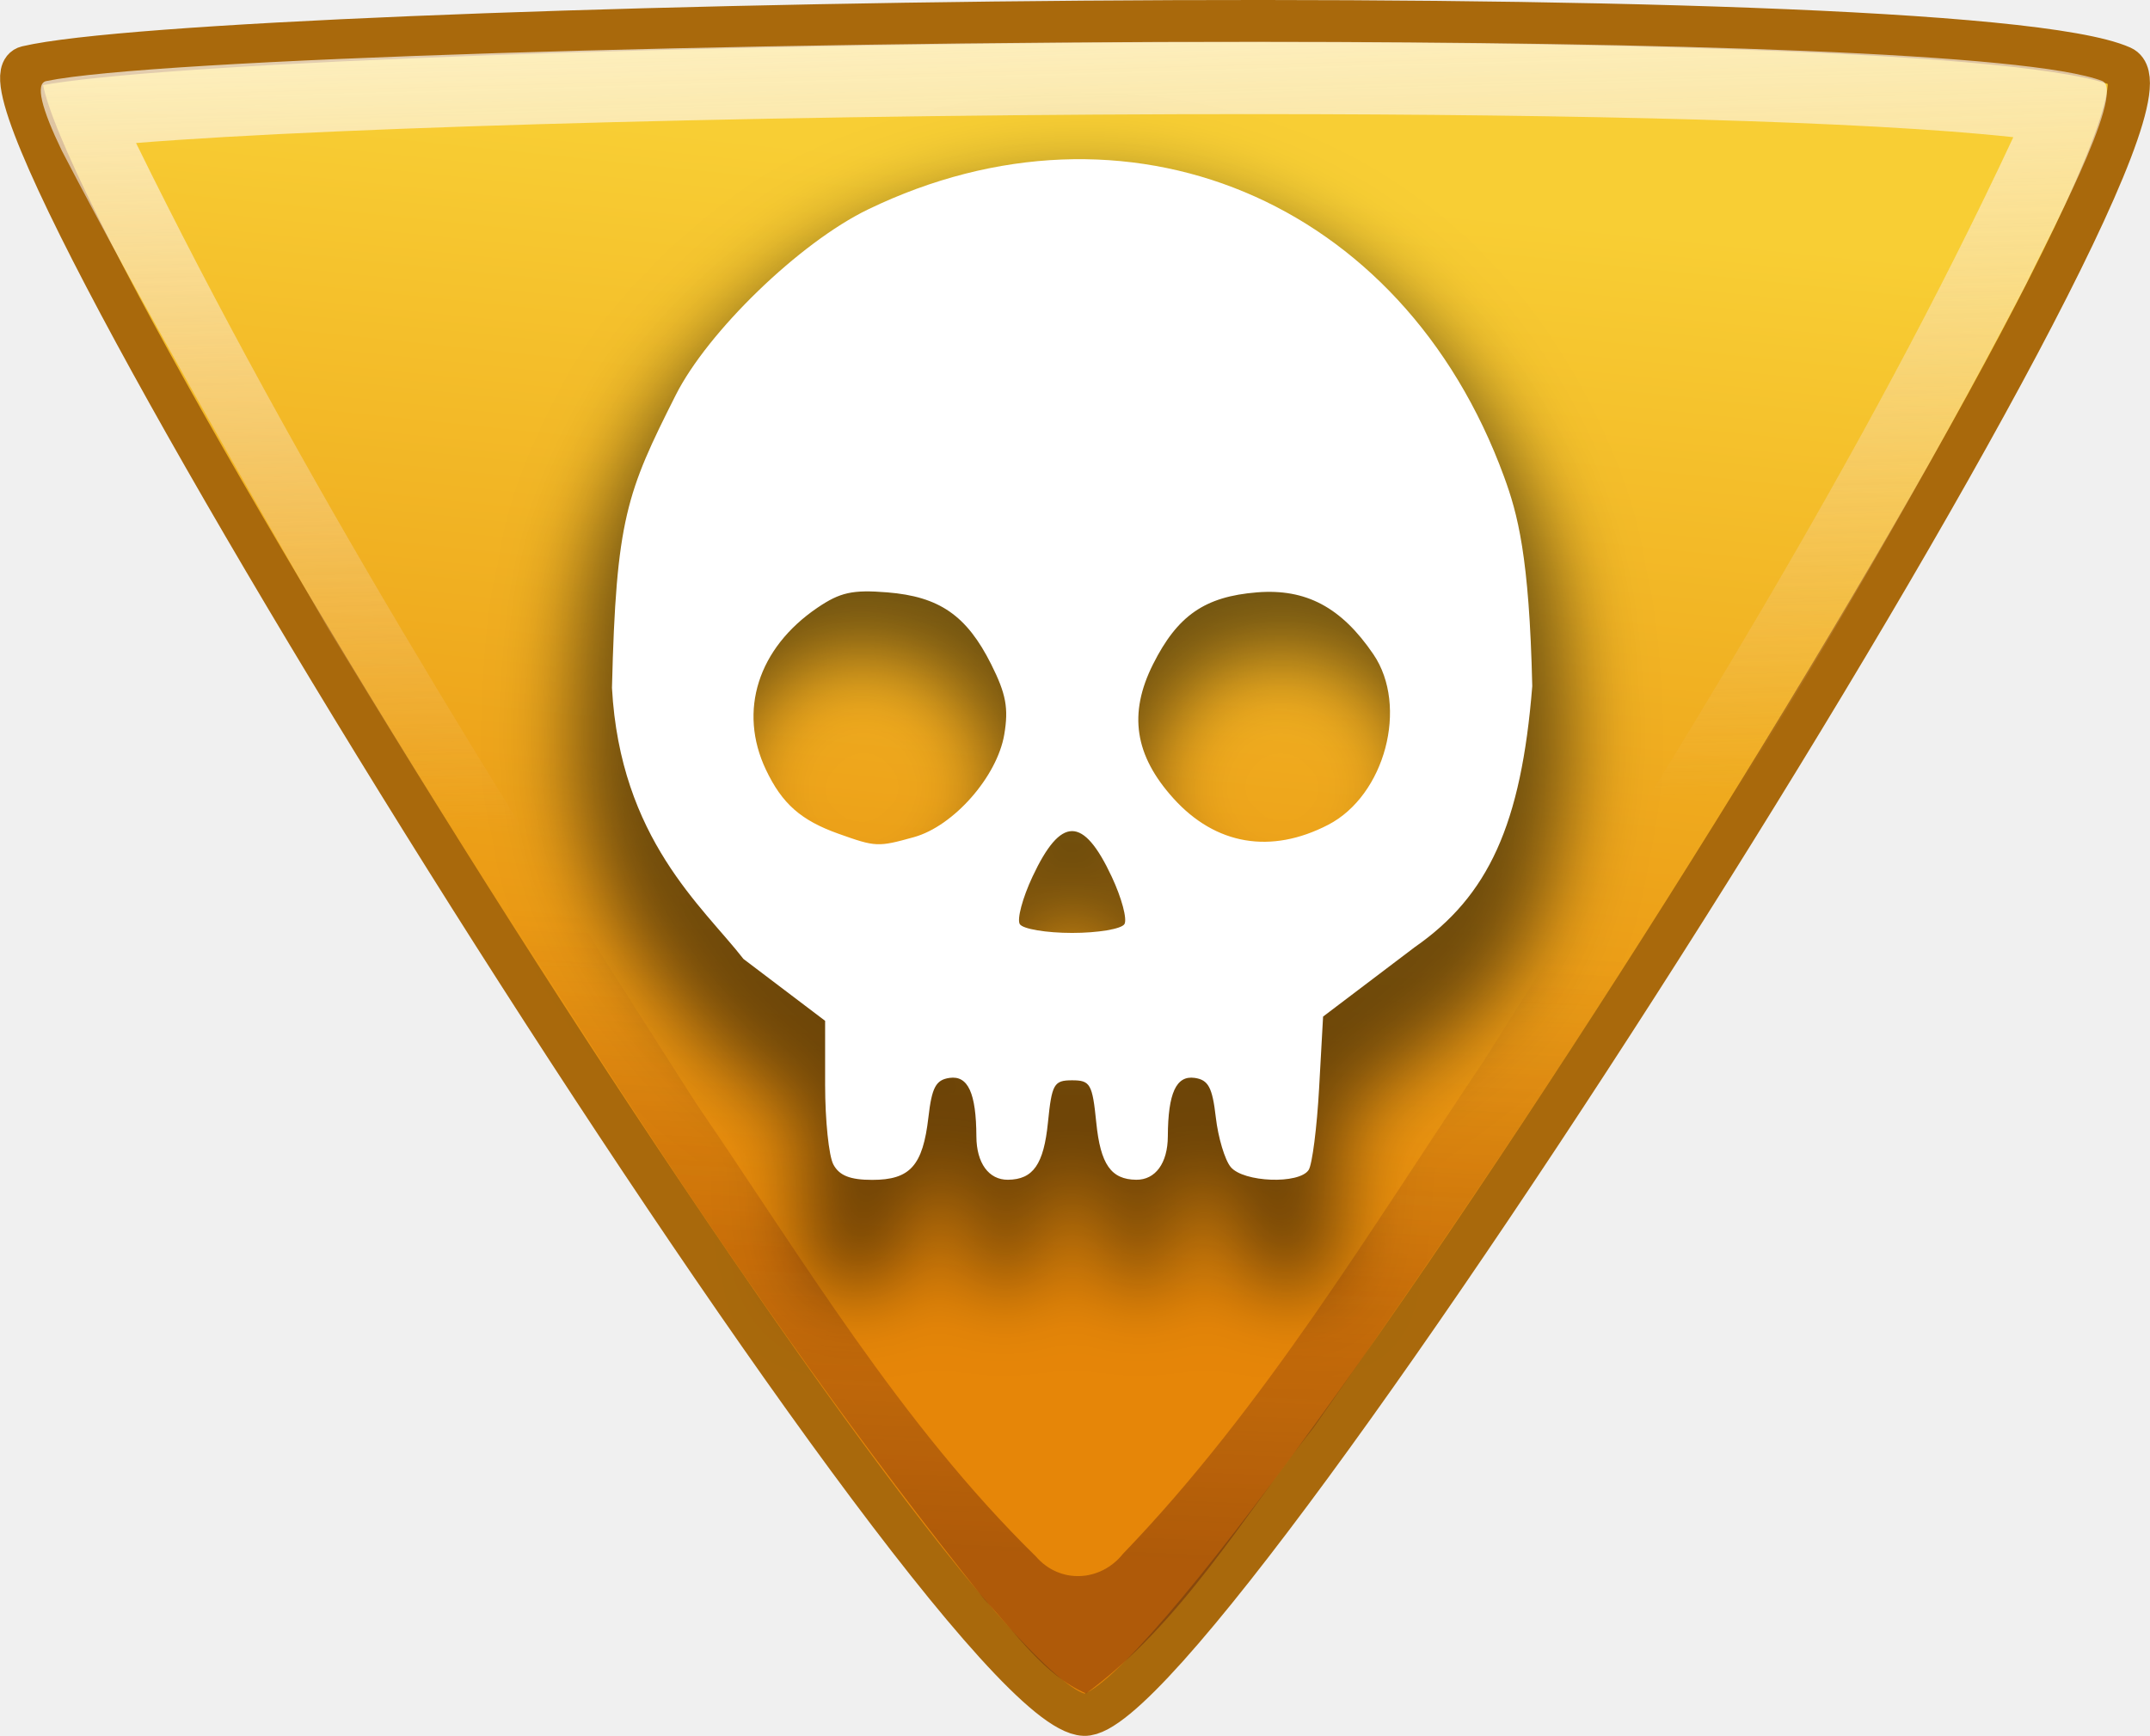
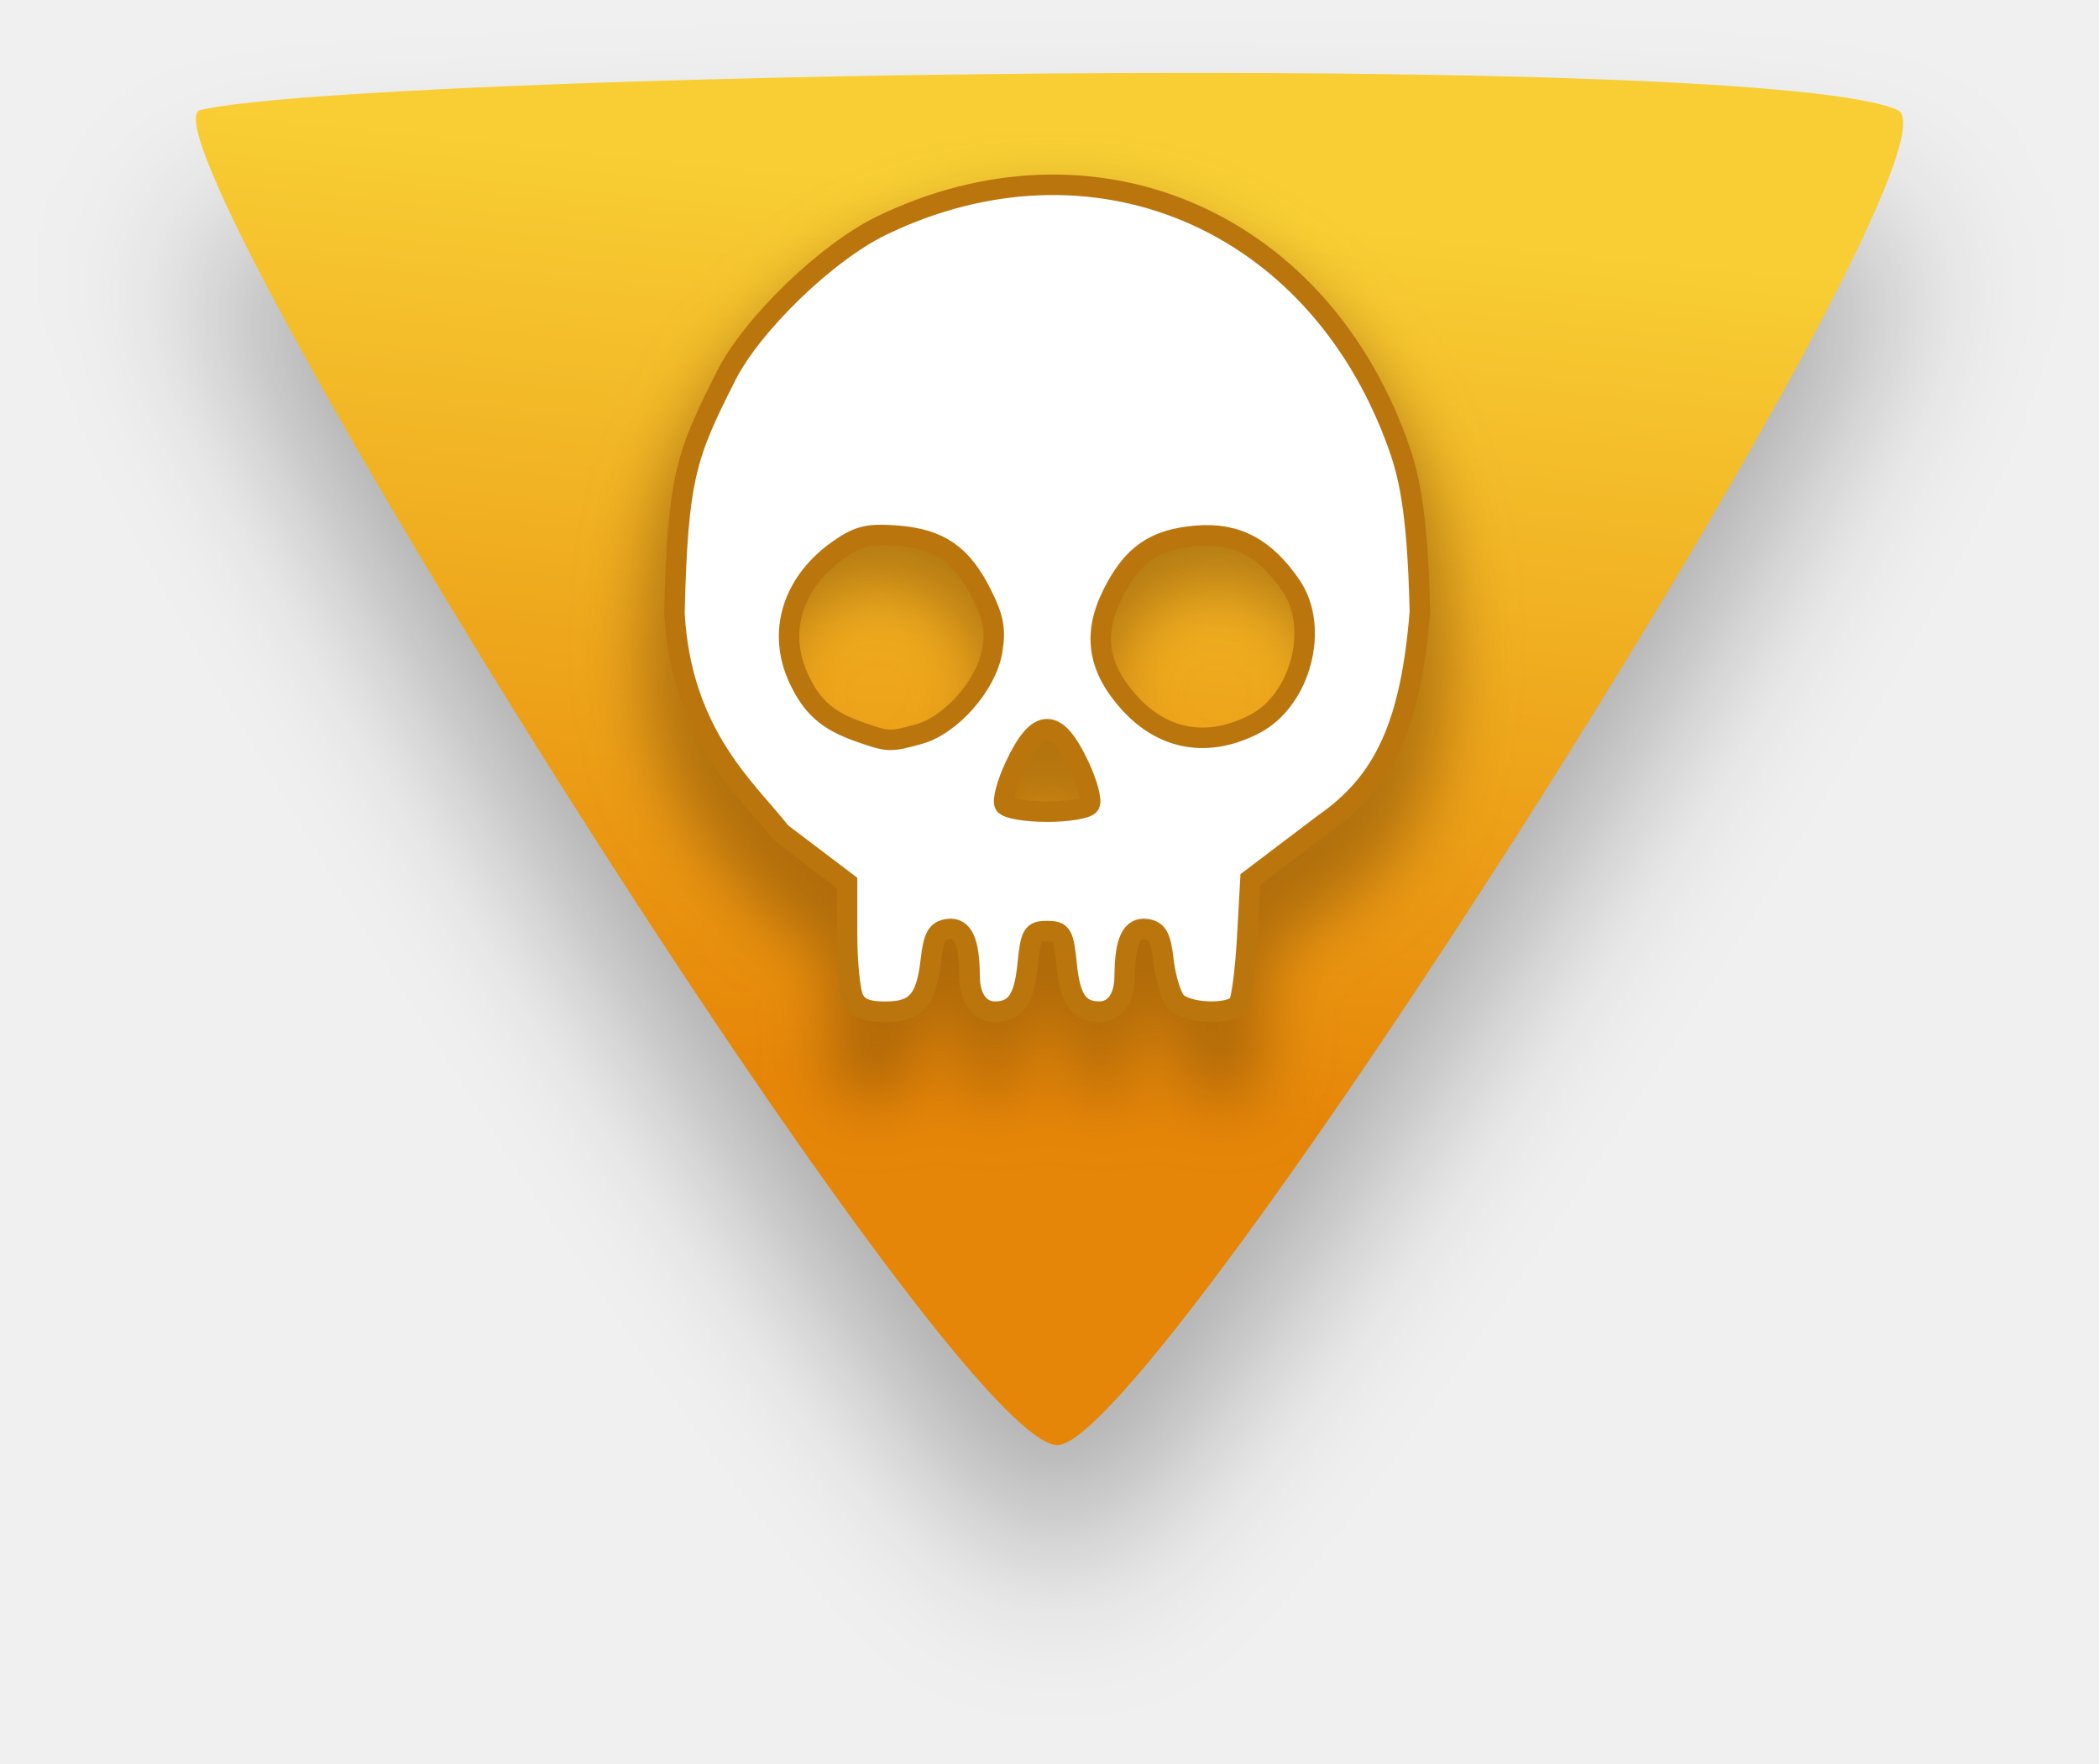
- <svg xmlns="http://www.w3.org/2000/svg" xmlns:xlink="http://www.w3.org/1999/xlink" height="205.889" width="254.956" version="1.1" id="svg82551">
-   <defs id="defs82544">
-     <linearGradient xlink:href="#linearGradient81747" id="linearGradient82406" gradientUnits="userSpaceOnUse" gradientTransform="translate(-1612.64,-75.44406)" x1="1735.478" y1="260.049" x2="1738.552" y2="186.479" />
-     <linearGradient id="linearGradient81747">
-       <stop style="stop-color:#4b0c0c;stop-opacity:0.503" offset="0" id="stop81743" />
-       <stop style="stop-color:#540d0d;stop-opacity:0" offset="1" id="stop81745" />
-     </linearGradient>
+ <svg xmlns="http://www.w3.org/2000/svg" xmlns:xlink="http://www.w3.org/1999/xlink" height="258.232" width="307.283" version="1.1" id="svg81625">
+   <defs id="defs81618">
    <filter style="color-interpolation-filters:sRGB" id="filter81388" x="-0.094" width="1.187" y="-0.084" height="1.169">
      <feGaussianBlur stdDeviation="4.259" id="feGaussianBlur81390" />
    </filter>
-     <linearGradient xlink:href="#linearGradient81735" id="linearGradient82404" gradientUnits="userSpaceOnUse" gradientTransform="translate(-1612.64,-75.44406)" x1="1756.115" y1="171.421" x2="1753.552" y2="77.55" />
-     <linearGradient id="linearGradient81735">
-       <stop id="stop81731" offset="0" style="stop-color:#f8d5d5;stop-opacity:0" />
-       <stop id="stop81733" offset="1" style="stop-color:#ffffff;stop-opacity:0.968" />
-     </linearGradient>
-     <linearGradient xlink:href="#linearGradient81541" id="linearGradient82402" gradientUnits="userSpaceOnUse" gradientTransform="rotate(-180,193.7979,140.6664)" x1="222.5" y1="257.143" x2="236.071" y2="126.429" />
+     <linearGradient xlink:href="#linearGradient81541" id="linearGradient82402" gradientUnits="userSpaceOnUse" gradientTransform="rotate(-180,206.879,144.7526)" x1="222.5" y1="257.143" x2="236.071" y2="126.429" />
    <linearGradient id="linearGradient81541">
      <stop id="stop81537" offset="0" style="stop-color:#f8ce34;stop-opacity:1" />
      <stop id="stop81539" offset="1" style="stop-color:#e68608;stop-opacity:1" />
    </linearGradient>
+     <filter style="color-interpolation-filters:sRGB" id="filter246257" x="-0.115" width="1.229" y="-0.143" height="1.285">
+       <feGaussianBlur stdDeviation="11.947" id="feGaussianBlur246259" />
+     </filter>
  </defs>
-   <g id="desktop" transform="translate(640.6699,-762.8571)" />
-   <path style="fill:url(#linearGradient82402);fill-opacity:1;fill-rule:evenodd;stroke:#a9690c;stroke-width:5;stroke-linecap:butt;stroke-linejoin:miter;stroke-miterlimit:4;stroke-dasharray:none;stroke-opacity:1" d="m 251.625,7.932 c -19.942,-8.896 -225.6,-5.38 -248.442,0 -10.673,2.514 108.924,194.853 125.387,195.454 14.214,0.518 134.952,-190.147 123.055,-195.454 z" id="path82392" />
-   <path id="path82394" d="m 149.258,4.956 c -61.777,-0.026 -131.155,2.062 -143.766,4.658 -1.35,0.278 -0.563,3.279 1.844,8.266 9.99,19.239 22.24,40.325 31.506,56.565 23.977,39.383 49.009,79.263 77.898,115.271 3.679,3.884 7.049,8.97 12.047,11.141 11.225,-8.245 18.538,-20.821 27.043,-31.607 30.599,-43.484 59.81,-88.331 84.415,-135.522 1.962,-4.243 11.963,-22.731 9.073,-24.113 -8.562,-3.338 -52.012,-4.638 -100.061,-4.658 z m 0.225,8.578 c 37.33,0.019 71.764,0.816 89.264,2.738 -17.826,38.17 -40.349,73.957 -62.783,109.545 -13.463,20.013 -25.993,41.031 -42.799,58.479 -2.663,3.34 -7.498,3.592 -10.326,0.309 -16.065,-15.748 -27.701,-35.345 -40.334,-53.807 -23.662,-36.99 -47.032,-74.367 -66.371,-113.836 24.706,-1.997 81.674,-3.454 133.35,-3.428 z" style="opacity:0.711;fill:url(#linearGradient82404);fill-opacity:1;fill-rule:evenodd;stroke:none;stroke-width:5;stroke-linecap:butt;stroke-linejoin:miter;stroke-miterlimit:4;stroke-dasharray:none;stroke-opacity:1" />
-   <path style="opacity:0.535;fill:#000000;stroke-width:0.922;filter:url(#filter81388)" d="m 232.147,266.626 c -0.538,-1.005 -0.978,-5.25 -0.978,-9.432 v -7.605 l -9.683,-7.338 c -4.798,-6.183 -14.615,-14.243 -15.593,-32.155 0.488,-20.029 1.736,-23.166 7.564,-34.732 3.761,-7.465 14.636,-18.069 22.815,-22.02 30.494,-14.732 63.302,-1.357 75.41,31.709 1.6,4.371 2.991,9.392 3.344,24.837 -1.305,16.421 -5.195,24.883 -13.94,30.964 l -10.865,8.231 -0.472,8.503 c -0.26,4.677 -0.816,9.035 -1.237,9.684 -1.117,1.726 -7.732,1.48 -9.245,-0.343 -0.696,-0.838 -1.492,-3.496 -1.769,-5.905 -0.408,-3.547 -0.885,-4.435 -2.507,-4.666 -2.189,-0.312 -3.158,1.804 -3.181,6.947 -0.014,3.159 -1.471,5.157 -3.745,5.135 -2.986,-0.029 -4.242,-1.826 -4.74,-6.782 -0.461,-4.584 -0.706,-5.014 -2.866,-5.014 -2.16,0 -2.405,0.43 -2.866,5.014 -0.498,4.955 -1.754,6.752 -4.74,6.782 -2.274,0.022 -3.731,-1.975 -3.745,-5.135 -0.023,-5.143 -0.992,-7.259 -3.181,-6.947 -1.622,0.231 -2.099,1.119 -2.507,4.666 -0.661,5.749 -2.169,7.43 -6.665,7.43 -2.622,0 -3.902,-0.507 -4.608,-1.828 z m 34.513,-28.504 c 0.354,-0.573 -0.321,-3.103 -1.501,-5.621 -3.381,-7.219 -6.02,-7.219 -9.402,0 -1.18,2.518 -1.855,5.048 -1.501,5.621 0.354,0.573 3.145,1.042 6.201,1.042 3.057,0 5.847,-0.469 6.201,-1.042 z M 241.705,227.803 c 4.699,-1.305 9.864,-7.177 10.708,-12.175 0.527,-3.117 0.21,-4.815 -1.552,-8.328 -2.905,-5.791 -6.145,-8.033 -12.331,-8.529 -4.114,-0.33 -5.581,-0.006 -8.284,1.831 -7.038,4.784 -9.403,12.234 -6.097,19.202 1.916,4.038 4.148,6.008 8.61,7.599 4.424,1.578 4.666,1.589 8.945,0.4 z m 49.116,-1.46 c 6.741,-3.486 9.549,-14.07 5.365,-20.224 -3.791,-5.577 -7.992,-7.814 -13.801,-7.348 -6.186,0.497 -9.426,2.738 -12.331,8.529 -2.941,5.862 -2.186,10.809 2.427,15.915 4.991,5.524 11.544,6.642 18.34,3.128 z" id="path82396" transform="matrix(1.084758,0,0,1.08344,-155.3986,-137.8606)" />
-   <path id="path82398" d="m 98.824,138.114 c -0.538,-1.005 -0.978,-5.25 -0.978,-9.432 v -7.605 l -9.683,-7.338 c -4.798,-6.183 -14.615,-14.243 -15.593,-32.155 0.488,-20.029 1.736,-23.166 7.564,-34.732 3.761,-7.465 14.636,-18.069 22.815,-22.02 30.494,-14.732 63.302,-1.357 75.409,31.709 1.6,4.371 2.991,9.392 3.344,24.837 -1.305,16.421 -5.195,24.883 -13.94,30.964 l -10.865,8.231 -0.472,8.503 c -0.26,4.677 -0.816,9.035 -1.237,9.684 -1.117,1.726 -7.732,1.48 -9.245,-0.343 -0.696,-0.838 -1.492,-3.496 -1.769,-5.905 -0.408,-3.547 -0.885,-4.435 -2.507,-4.666 -2.189,-0.312 -3.158,1.804 -3.181,6.947 -0.014,3.159 -1.471,5.157 -3.745,5.135 -2.986,-0.029 -4.242,-1.826 -4.74,-6.782 -0.461,-4.584 -0.706,-5.014 -2.866,-5.014 -2.159,0 -2.405,0.43 -2.866,5.014 -0.498,4.955 -1.754,6.752 -4.74,6.782 -2.274,0.022 -3.731,-1.975 -3.745,-5.135 -0.023,-5.143 -0.992,-7.259 -3.181,-6.947 -1.622,0.231 -2.099,1.119 -2.507,4.666 -0.661,5.749 -2.169,7.43 -6.665,7.43 -2.622,0 -3.902,-0.507 -4.608,-1.828 z m 34.513,-28.504 c 0.354,-0.573 -0.321,-3.103 -1.501,-5.621 -3.381,-7.219 -6.021,-7.219 -9.402,0 -1.18,2.518 -1.855,5.048 -1.501,5.621 0.354,0.573 3.145,1.042 6.202,1.042 3.057,0 5.847,-0.469 6.202,-1.042 z m -24.955,-10.32 c 4.699,-1.305 9.864,-7.177 10.708,-12.175 0.527,-3.117 0.21,-4.815 -1.552,-8.328 -2.905,-5.791 -6.145,-8.033 -12.331,-8.529 -4.114,-0.33 -5.581,-0.006 -8.284,1.831 -7.038,4.784 -9.403,12.234 -6.097,19.202 1.916,4.038 4.148,6.008 8.61,7.599 4.424,1.578 4.666,1.589 8.945,0.4 z m 49.116,-1.46 c 6.741,-3.486 9.549,-14.07 5.365,-20.224 -3.791,-5.577 -7.992,-7.814 -13.801,-7.348 -6.186,0.497 -9.426,2.738 -12.331,8.529 -2.941,5.862 -2.186,10.809 2.427,15.915 4.991,5.524 11.544,6.642 18.34,3.128 z" style="fill:#ffffff;stroke-width:1" />
-   <path style="opacity:0.711;fill:url(#linearGradient82406);fill-opacity:1;fill-rule:evenodd;stroke:none;stroke-width:5;stroke-linecap:butt;stroke-linejoin:miter;stroke-miterlimit:4;stroke-dasharray:none;stroke-opacity:1" d="m 149.258,4.956 c -61.777,-0.026 -131.155,2.062 -143.766,4.658 1.712,15.867 24.679,48.699 34.065,65.188 23.977,39.383 48.295,78.906 77.184,114.914 3.679,3.884 7.049,8.97 12.047,11.141 11.225,-8.245 18.538,-20.821 27.043,-31.607 30.599,-43.484 59.364,-88.42 83.969,-135.611 1.962,-4.243 12.409,-22.642 9.52,-24.023 -8.562,-3.338 -52.012,-4.638 -100.061,-4.658 z m 0.225,8.578 c 37.33,0.019 71.764,0.816 89.264,2.738 -17.826,38.17 -40.349,73.957 -62.783,109.545 -13.463,20.013 -25.993,41.031 -42.799,58.479 -2.663,3.34 -7.498,3.592 -10.326,0.309 -16.065,-15.748 -27.701,-35.345 -40.334,-53.807 -23.662,-36.99 -47.032,-74.367 -66.371,-113.836 24.706,-1.997 81.674,-3.454 133.35,-3.428 z" id="path82400" />
+   <g id="desktop" transform="translate(88.99285,-799.3215)" />
+   <path id="path246261" d="m 277.787,34.105 c -19.942,-8.896 -225.6,-5.38 -248.442,0 -10.673,2.514 108.924,194.853 125.387,195.454 14.214,0.518 134.952,-190.147 123.055,-195.454 z" style="fill:#000000;fill-opacity:0.288;fill-rule:evenodd;stroke:none;stroke-width:5;stroke-linecap:butt;stroke-linejoin:miter;stroke-miterlimit:4;stroke-dasharray:none;stroke-opacity:1;filter:url(#filter246257)" />
+   <path style="fill:url(#linearGradient82402);fill-opacity:1;fill-rule:evenodd;stroke:none;stroke-width:5;stroke-linecap:butt;stroke-linejoin:miter;stroke-miterlimit:4;stroke-dasharray:none;stroke-opacity:1" d="m 277.787,16.105 c -19.942,-8.896 -225.6,-5.38 -248.442,0 -10.673,2.514 108.924,194.853 125.387,195.454 14.214,0.518 134.952,-190.147 123.055,-195.454 z" id="path82392" />
+   <path style="opacity:0.535;fill:#7e4904;fill-opacity:1;stroke-width:0.922;filter:url(#filter81388)" d="m 232.147,266.626 c -0.538,-1.005 -0.978,-5.25 -0.978,-9.432 v -7.605 l -9.683,-7.338 c -4.798,-6.183 -14.615,-14.243 -15.593,-32.155 0.488,-20.029 1.736,-23.166 7.564,-34.732 3.761,-7.465 14.636,-18.069 22.815,-22.02 30.494,-14.732 63.302,-1.357 75.41,31.709 1.6,4.371 2.991,9.392 3.344,24.837 -1.305,16.421 -5.195,24.883 -13.94,30.964 l -10.865,8.231 -0.472,8.503 c -0.26,4.677 -0.816,9.035 -1.237,9.684 -1.117,1.726 -7.732,1.48 -9.245,-0.343 -0.696,-0.838 -1.492,-3.496 -1.769,-5.905 -0.408,-3.547 -0.885,-4.435 -2.507,-4.666 -2.189,-0.312 -3.158,1.804 -3.181,6.947 -0.014,3.159 -1.471,5.157 -3.745,5.135 -2.986,-0.029 -4.242,-1.826 -4.74,-6.782 -0.461,-4.584 -0.706,-5.014 -2.866,-5.014 -2.16,0 -2.405,0.43 -2.866,5.014 -0.498,4.955 -1.754,6.752 -4.74,6.782 -2.274,0.022 -3.731,-1.975 -3.745,-5.135 -0.023,-5.143 -0.992,-7.259 -3.181,-6.947 -1.622,0.231 -2.099,1.119 -2.507,4.666 -0.661,5.749 -2.169,7.43 -6.665,7.43 -2.622,0 -3.902,-0.507 -4.608,-1.828 z m 34.513,-28.504 c 0.354,-0.573 -0.321,-3.103 -1.501,-5.621 -3.381,-7.219 -6.02,-7.219 -9.402,0 -1.18,2.518 -1.855,5.048 -1.501,5.621 0.354,0.573 3.145,1.042 6.201,1.042 3.057,0 5.847,-0.469 6.201,-1.042 z M 241.705,227.803 c 4.699,-1.305 9.864,-7.177 10.708,-12.175 0.527,-3.117 0.21,-4.815 -1.552,-8.328 -2.905,-5.791 -6.145,-8.033 -12.331,-8.529 -4.114,-0.33 -5.581,-0.006 -8.284,1.831 -7.038,4.784 -9.403,12.234 -6.097,19.202 1.916,4.038 4.148,6.008 8.61,7.599 4.424,1.578 4.666,1.589 8.945,0.4 z m 49.116,-1.46 c 6.741,-3.486 9.549,-14.07 5.365,-20.224 -3.791,-5.577 -7.992,-7.814 -13.801,-7.348 -6.186,0.497 -9.426,2.738 -12.331,8.529 -2.941,5.862 -2.186,10.809 2.427,15.915 4.991,5.524 11.544,6.642 18.34,3.128 z" id="path82396" transform="matrix(1.084758,0,0,1.08344,-129.2364,-129.6882)" />
+   <path id="path82398" d="m 124.986,146.287 c -0.538,-1.005 -0.978,-5.25 -0.978,-9.432 v -7.605 l -9.683,-7.338 c -4.798,-6.183 -14.615,-14.243 -15.593,-32.155 0.488,-20.029 1.736,-23.166 7.564,-34.732 3.761,-7.465 14.636,-18.069 22.815,-22.02 30.494,-14.732 63.302,-1.357 75.409,31.709 1.6,4.371 2.991,9.392 3.344,24.837 -1.305,16.421 -5.195,24.883 -13.94,30.964 l -10.865,8.231 -0.472,8.503 c -0.26,4.677 -0.816,9.035 -1.237,9.684 -1.117,1.726 -7.732,1.48 -9.245,-0.343 -0.696,-0.838 -1.492,-3.496 -1.769,-5.905 -0.408,-3.547 -0.885,-4.435 -2.507,-4.666 -2.189,-0.312 -3.158,1.804 -3.181,6.947 -0.014,3.159 -1.471,5.157 -3.745,5.135 -2.986,-0.029 -4.242,-1.826 -4.74,-6.782 -0.461,-4.584 -0.706,-5.014 -2.866,-5.014 -2.159,0 -2.405,0.43 -2.866,5.014 -0.498,4.955 -1.754,6.752 -4.74,6.782 -2.274,0.022 -3.731,-1.975 -3.745,-5.135 -0.023,-5.143 -0.992,-7.259 -3.181,-6.947 -1.622,0.231 -2.099,1.119 -2.507,4.666 -0.661,5.749 -2.169,7.43 -6.665,7.43 -2.622,0 -3.902,-0.507 -4.608,-1.828 z m 34.513,-28.504 c 0.354,-0.573 -0.321,-3.103 -1.501,-5.621 -3.381,-7.219 -6.021,-7.219 -9.402,0 -1.18,2.518 -1.855,5.048 -1.501,5.621 0.354,0.573 3.145,1.042 6.202,1.042 3.057,0 5.847,-0.469 6.202,-1.042 z m -24.955,-10.32 c 4.699,-1.305 9.864,-7.177 10.708,-12.175 0.527,-3.117 0.21,-4.815 -1.552,-8.328 -2.905,-5.791 -6.145,-8.033 -12.331,-8.529 -4.114,-0.33 -5.581,-0.006 -8.284,1.831 -7.038,4.784 -9.403,12.234 -6.097,19.202 1.916,4.038 4.148,6.008 8.61,7.599 4.424,1.578 4.666,1.589 8.945,0.4 z m 49.116,-1.46 c 6.741,-3.486 9.549,-14.07 5.365,-20.224 -3.791,-5.577 -7.992,-7.814 -13.801,-7.348 -6.186,0.497 -9.426,2.738 -12.331,8.529 -2.941,5.862 -2.186,10.809 2.427,15.915 4.991,5.524 11.544,6.642 18.34,3.128 z" style="fill:#ffffff;stroke:#ba760d;stroke-width:3;stroke-miterlimit:4;stroke-dasharray:none;stroke-opacity:1" />
</svg>
